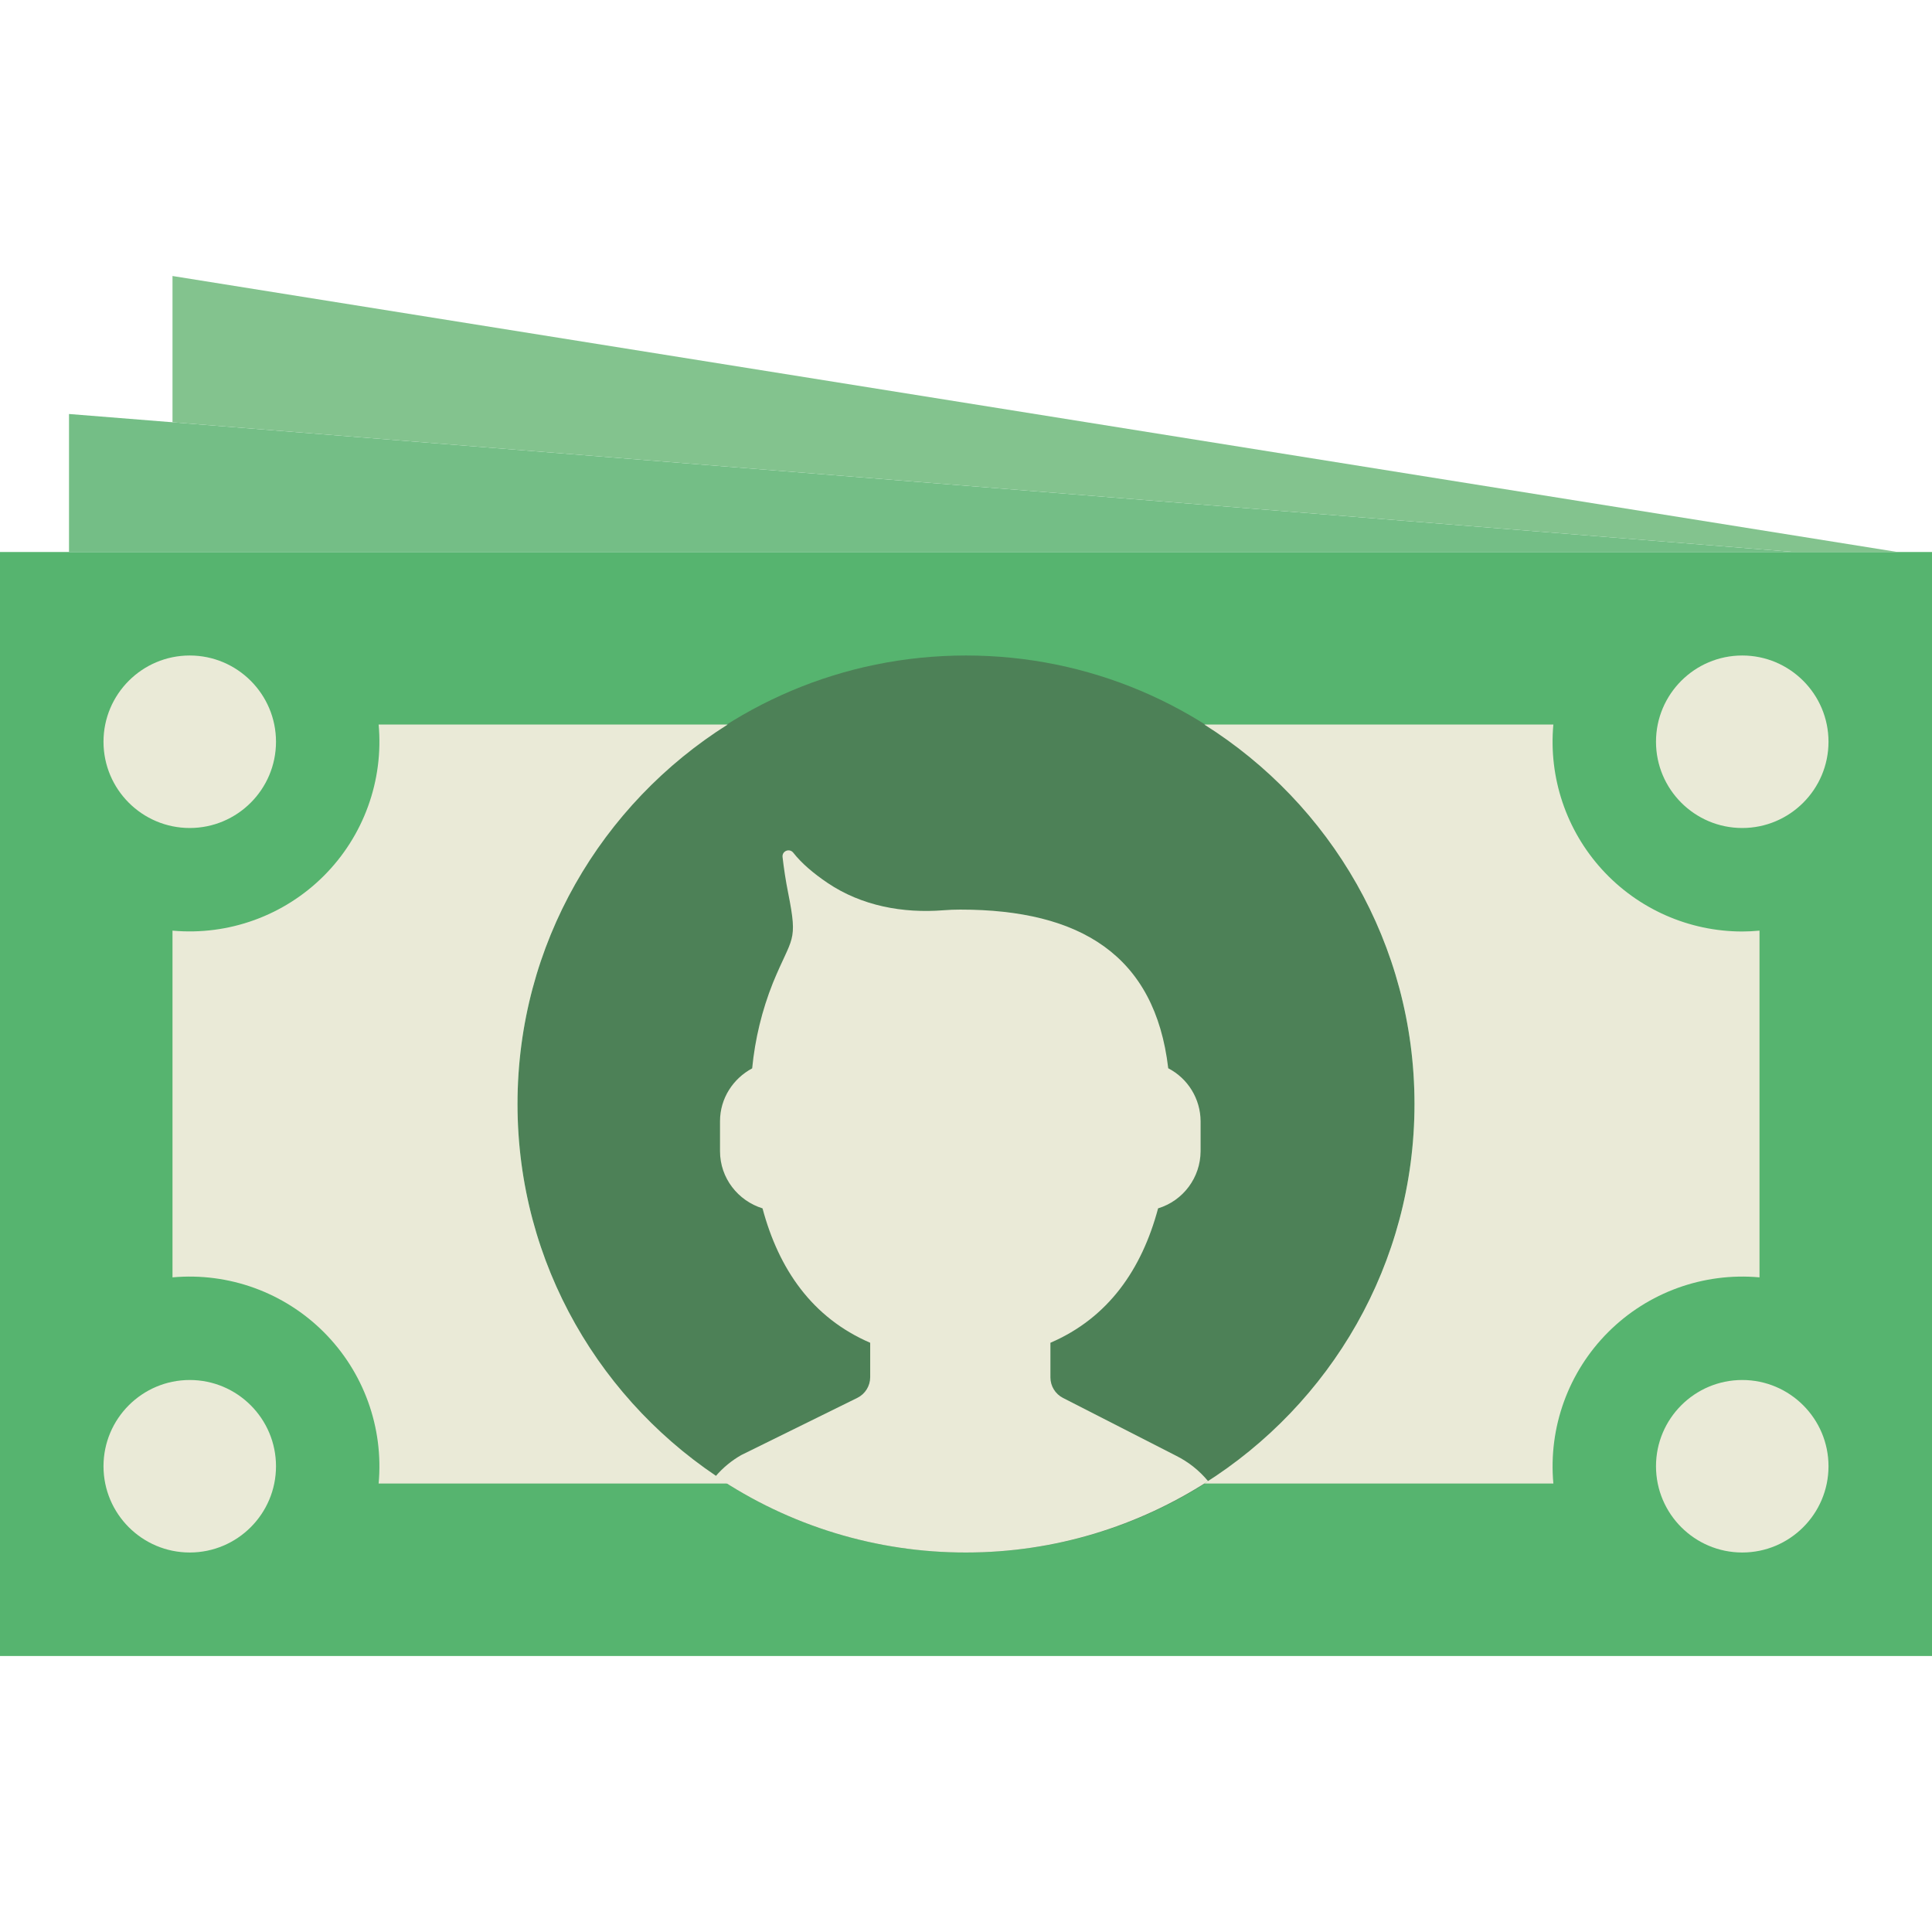
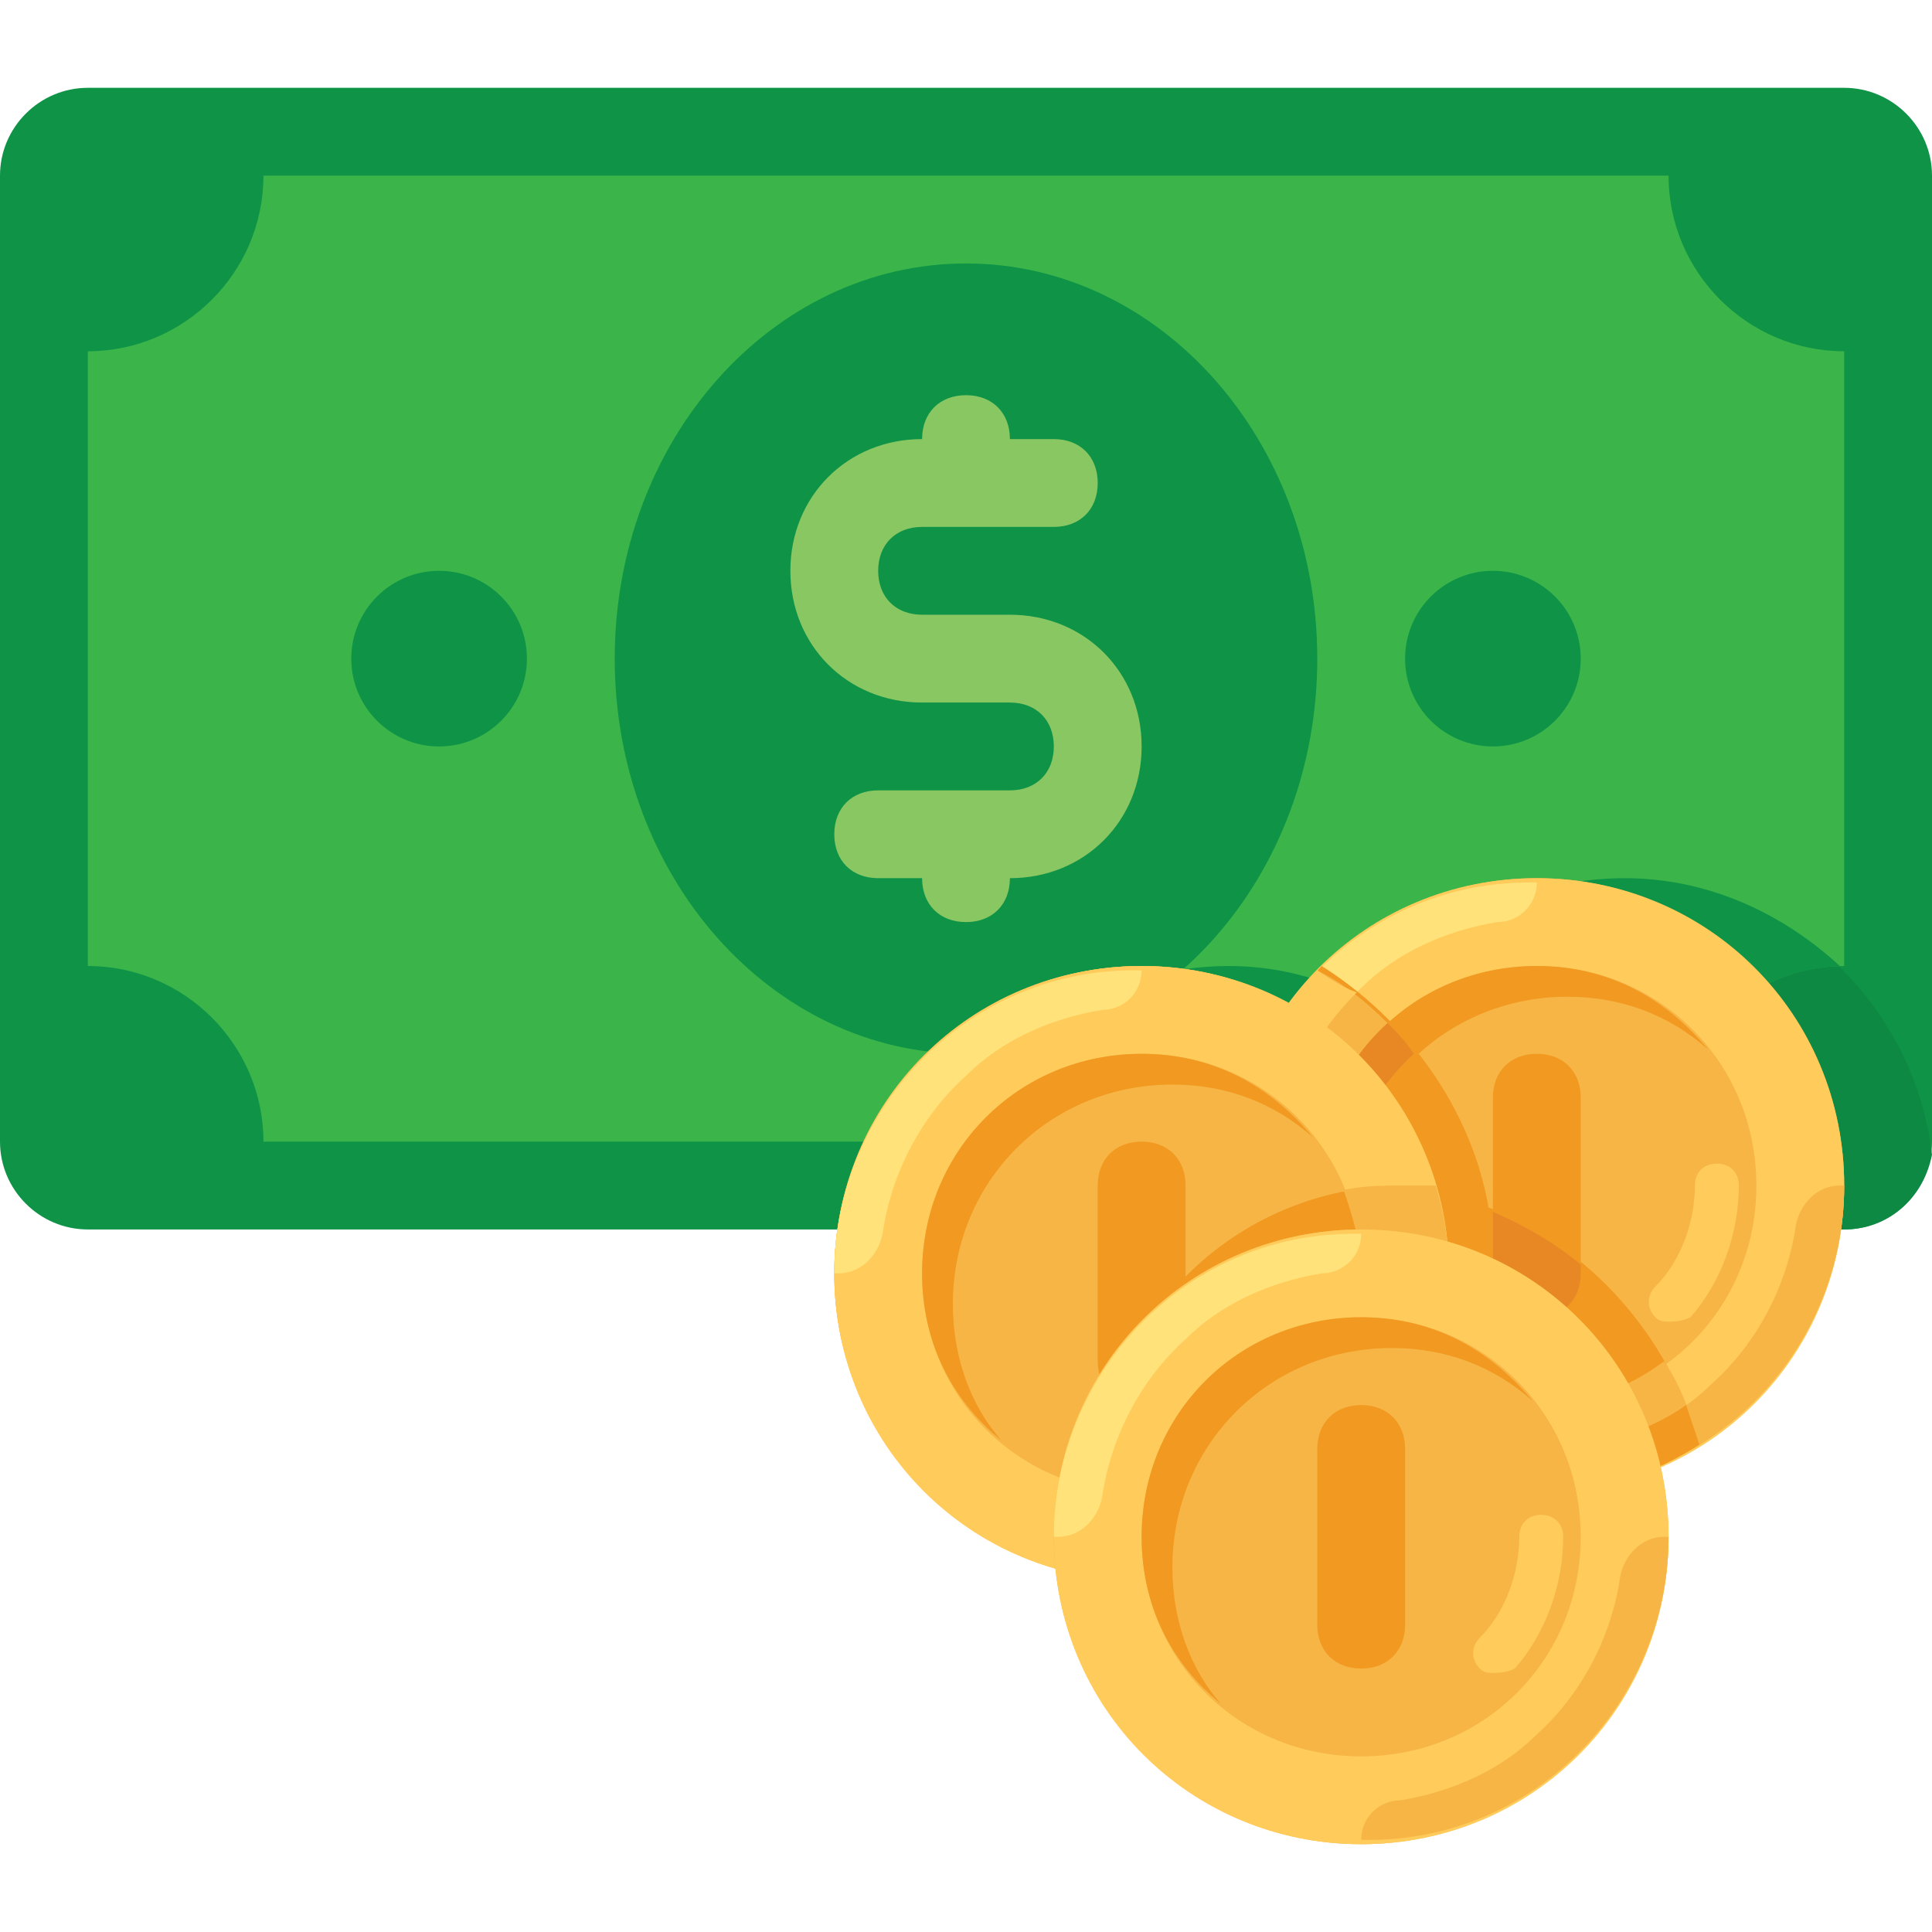
- <svg xmlns="http://www.w3.org/2000/svg" width="80" height="80" viewBox="0 0 56 56">
-   <path fill="#56b46f" d="M0 16h56v32H0z" />
-   <path fill="#74be86" d="M52 16H2v-4z" />
-   <path d="M41 32c0 7.18-5.82 13-13 13s-13-5.82-13-13 5.82-13 13-13 13 5.82 13 13" fill="#4d8157" />
-   <path d="M21.094 43C17.438 40.699 15 36.639 15 32s2.438-8.699 6.094-11H10.975A5.5 5.5 0 0 1 5 26.975v10.05A5.5 5.5 0 0 1 10.975 43h10.119zM50.5 27a5.5 5.5 0 0 1-5.475-6H34.906C38.562 23.301 41 27.361 41 32s-2.438 8.699-6.094 11h10.119A5.5 5.5 0 0 1 51 37.025v-10.05a5.506 5.506 0 0 1-.5.025m-45-3C4.121 24 3 22.879 3 21.5S4.121 19 5.5 19 8 20.121 8 21.5 6.879 24 5.5 24m45 0c-1.379 0-2.5-1.121-2.5-2.5s1.121-2.5 2.5-2.5 2.5 1.121 2.5 2.5-1.121 2.5-2.5 2.5m-45 21C4.121 45 3 43.879 3 42.5S4.121 40 5.5 40 8 41.121 8 42.5 6.879 45 5.5 45m45 0c-1.379 0-2.5-1.121-2.5-2.5s1.121-2.5 2.5-2.5 2.5 1.121 2.5 2.5-1.121 2.5-2.5 2.5" fill="#eaead7" />
-   <path fill="#83c38e" d="M5 8v4.24L52 16h3z" />
-   <path d="M33.568 35.025a1.74 1.74 0 0 0 1.232-1.656v-.87a1.74 1.74 0 0 0-.938-1.535c-.384-3.274-2.548-4.599-6.027-4.599-.164 0-.326.006-.484.019-1.183.094-2.379-.128-3.362-.791-.409-.276-.753-.568-.995-.876-.111-.14-.332-.051-.311.127.035.304.086.66.164 1.048.287 1.445.115 1.234-.444 2.598a9.025 9.025 0 0 0-.601 2.477c-.55.294-.932.867-.932 1.532v.87c0 .78.523 1.436 1.232 1.656.471 1.762 1.438 3.171 3.121 3.896v.997a.67.67 0 0 1-.373.6l-3.361 1.656a2.808 2.808 0 0 0-.745.614A12.944 12.944 0 0 0 28 45c2.587 0 4.992-.765 7.017-2.068a2.849 2.849 0 0 0-.926-.736l-3.279-1.676a.668.668 0 0 1-.365-.595v-1.004c1.683-.725 2.65-2.134 3.121-3.896" fill="#eaead7" />
+ <svg xmlns="http://www.w3.org/2000/svg" width="80" height="80" viewBox="0 0 512 512">
+   <path d="M488.727 325.818H23.273C10.473 325.818 0 315.345 0 302.545v-256c0-12.8 10.473-23.273 23.273-23.273h465.455c12.8 0 23.273 10.473 23.273 23.273v256c-.001 12.8-10.474 23.273-23.274 23.273z" fill="#0e9347" />
+   <path d="M430.545 232.727c-26.764 0-51.2 12.8-65.164 33.745C353.745 260.655 340.945 256 325.818 256c-40.727 0-74.473 30.255-80.291 69.818h243.2c11.636 0 20.945-8.145 23.273-19.782-4.655-40.727-39.564-73.309-81.455-73.309z" fill="#0d8944" />
+   <path d="M442.182 302.545H69.818c0-25.6-20.945-46.545-46.545-46.545V93.091c25.6 0 46.545-20.945 46.545-46.545h372.364c0 25.6 20.945 46.545 46.545 46.545V256c-25.6 0-46.545 20.945-46.545 46.545z" fill="#3bb54a" />
+   <g fill="#0e9347">
+     <path d="M430.545 232.727c-26.764 0-51.2 12.8-65.164 33.745C353.745 260.655 340.945 256 325.818 256c-32.582 0-60.509 18.618-73.309 46.545h189.673c0-25.6 19.782-45.382 45.382-46.545-15.128-13.964-34.909-23.273-57.019-23.273z" />
+     <ellipse cx="256" cy="174.545" rx="93.091" ry="104.727" />
+     <circle cx="116.364" cy="174.545" r="23.273" />
+     <circle cx="395.636" cy="174.545" r="23.273" />
+   </g>
+   <path d="M267.636 162.909h-23.273c-6.982 0-11.636-4.655-11.636-11.636 0-6.982 4.655-11.636 11.636-11.636h34.909c6.982 0 11.636-4.655 11.636-11.636 0-6.982-4.655-11.636-11.636-11.636h-11.636c0-6.982-4.655-11.636-11.636-11.636-6.982 0-11.636 4.655-11.636 11.636-19.782 0-34.909 15.127-34.909 34.909s15.127 34.909 34.909 34.909h23.273c6.982 0 11.636 4.655 11.636 11.636 0 6.982-4.655 11.636-11.636 11.636h-34.909c-6.982 0-11.636 4.655-11.636 11.636 0 6.982 4.655 11.636 11.636 11.636h11.636c0 6.982 4.655 11.636 11.636 11.636 6.982 0 11.636-4.655 11.636-11.636 19.782 0 34.909-15.127 34.909-34.909s-15.127-34.909-34.909-34.909z" fill="#89c763" />
+   <circle cx="302.545" cy="337.455" r="81.455" fill="#ffca5d" />
+   <circle cx="407.273" cy="314.182" r="81.455" fill="#f6b545" />
+   <path d="M407.273 232.727c-45.382 0-81.455 36.073-81.455 81.455s36.073 81.455 81.455 81.455 81.455-36.073 81.455-81.455-36.073-81.455-81.455-81.455zm0 139.637c-32.582 0-58.182-25.6-58.182-58.182S374.691 256 407.273 256s58.182 25.6 58.182 58.182-25.6 58.182-58.182 58.182z" fill="#ffcb5b" />
+   <path d="M407.273 394.473c45.382 1.164 81.455-36.073 81.455-80.291h-1.164c-5.818 0-10.473 4.655-11.636 10.473-2.327 16.291-10.473 31.418-22.109 41.891-9.309 9.309-22.109 15.127-36.073 17.454a10.43 10.43 0 0 0-10.473 10.473z" fill="#f6b545" />
+   <path d="M407.273 233.891c-45.382-1.164-81.455 36.073-81.455 80.291h1.164c5.818 0 10.473-4.655 11.636-10.473 2.327-16.291 10.473-31.418 22.109-41.891 9.309-9.309 22.109-15.127 36.073-17.455a10.428 10.428 0 0 0 10.473-10.472z" fill="#ffe27a" />
+   <path d="M357.236 322.327c0-32.582 25.6-58.182 58.182-58.182 13.964 0 26.764 4.655 37.236 13.964C441.018 264.145 425.891 256 407.273 256c-32.582 0-58.182 25.6-58.182 58.182 0 18.618 8.145 33.745 20.945 44.218-8.145-9.309-12.8-22.109-12.8-36.073z" fill="#f19920" />
+   <path d="M442.182 350.255c-1.164 0-2.327 0-3.491-1.164-2.327-2.327-2.327-5.818 0-8.145 6.982-6.982 10.473-17.455 10.473-26.764 0-3.491 2.327-5.818 5.818-5.818 3.491 0 5.818 2.327 5.818 5.818 0 12.8-4.655 25.6-12.8 34.909-2.327 1.164-4.655 1.164-5.818 1.164z" fill="#ffcb5b" />
+   <g fill="#f19920">
+     <path d="M407.273 349.091c-6.982 0-11.636-4.655-11.636-11.636V290.91c0-6.982 4.655-11.636 11.636-11.636s11.636 4.655 11.636 11.636v46.545c0 6.981-4.654 11.636-11.636 11.636z" />
+     <path d="M450.327 382.836c-8.145-29.091-29.091-52.364-55.855-62.836-4.655-26.764-22.109-50.036-44.218-64-13.964 15.127-23.273 34.909-23.273 57.018 0 45.382 36.073 81.455 81.455 81.455 15.128 1.163 29.091-3.491 41.891-11.637z" />
+   </g>
+   <path d="M370.036 358.4c-8.145-10.473-13.964-23.273-13.964-37.236a56.333 56.333 0 0 1 18.618-41.891c-2.327-3.491-4.655-5.818-6.982-8.145-11.636 10.473-18.618 25.6-18.618 43.055.001 18.617 8.146 33.744 20.946 44.217zm25.6-37.236v16.291c0 6.982 4.655 11.636 11.636 11.636s11.636-4.655 11.636-11.636v-2.327c-6.981-5.819-15.126-10.473-23.272-13.964z" fill="#e78825" />
+   <path d="M450.327 382.836c-2.327-8.145-4.655-15.127-9.309-22.109-9.309 6.982-20.945 11.636-33.745 11.636-32.582 0-58.182-25.6-58.182-58.182 0-17.455 6.982-32.582 18.618-43.055-5.818-5.818-11.636-10.473-18.618-13.964-13.964 15.127-23.273 34.909-23.273 57.018 0 45.382 36.073 81.455 81.455 81.455 16.291.001 30.254-4.653 43.054-12.799z" fill="#f6b545" />
+   <path d="M446.836 372.364c-8.145 5.818-18.618 9.309-29.091 11.636-5.818 1.164-10.473 5.818-10.473 11.636 16.291 0 30.255-4.655 43.055-12.8l-3.491-10.472z" fill="#f19920" />
+   <path d="M349.091 257.164c-13.964 15.127-23.273 34.909-23.273 57.018h1.164c5.818 0 10.473-4.655 11.636-10.473 2.327-16.291 10.473-30.255 20.945-40.727-3.49-1.164-6.981-3.491-10.472-5.818z" fill="#ffcb5b" />
+   <circle cx="302.545" cy="337.455" r="81.455" fill="#f6b545" />
+   <path d="M290.909 395.636c0 8.145 1.164 15.127 3.491 23.273h8.145c45.382 0 81.455-36.073 81.455-81.455 0-8.145-1.164-15.127-3.491-23.273h-8.145c-45.382.001-81.455 36.074-81.455 81.455z" fill="#f19920" />
+   <path d="M302.545 256c-45.382 0-81.455 36.073-81.455 81.455s36.073 81.455 81.455 81.455S384 382.836 384 337.455 347.927 256 302.545 256zm0 139.636c-32.582 0-58.182-25.6-58.182-58.182s25.6-58.182 58.182-58.182 58.182 25.6 58.182 58.182-25.6 58.182-58.182 58.182z" fill="#ffcb5b" />
+   <path d="M302.545 417.745c45.382 1.164 81.455-36.072 81.455-80.29h-1.164c-5.818 0-10.473 4.655-11.636 10.473-2.327 16.291-10.473 31.418-22.109 41.891-9.309 9.309-22.109 15.127-36.073 17.455a10.428 10.428 0 0 0-10.473 10.471z" fill="#f6b545" />
+   <path d="M302.545 257.164c-45.382-1.164-81.455 36.073-81.455 80.291h1.164c5.818 0 10.473-4.655 11.636-10.473 2.327-16.291 10.473-31.418 22.109-41.891 9.309-9.309 22.109-15.127 36.073-17.455a10.428 10.428 0 0 0 10.473-10.472z" fill="#ffe27a" />
+   <path d="M252.509 345.6c0-32.582 25.6-58.182 58.182-58.182 13.964 0 26.764 4.655 37.236 13.964-11.636-13.964-26.764-22.109-45.382-22.109-32.582 0-58.182 25.6-58.182 58.182 0 18.618 8.145 33.745 20.945 44.218-8.144-9.309-12.799-22.109-12.799-36.073z" fill="#f19920" />
+   <path d="M337.455 373.527c-1.164 0-2.327 0-3.491-1.164-2.327-2.327-2.327-5.818 0-8.145 6.982-6.982 10.473-17.455 10.473-26.764 0-3.491 2.327-5.818 5.818-5.818 3.491 0 5.818 2.327 5.818 5.818 0 12.8-4.655 25.6-12.8 34.909-2.328 1.164-4.655 1.164-5.818 1.164z" fill="#ffcb5b" />
+   <path d="M302.545 372.364c-6.982 0-11.636-4.655-11.636-11.636v-46.545c0-6.982 4.655-11.636 11.636-11.636 6.982 0 11.636 4.655 11.636 11.636v46.545c.001 6.981-4.654 11.636-11.636 11.636z" fill="#f19920" />
+   <g fill="#f6b545">
+     <path d="M356.073 315.345c2.327 6.982 4.655 13.964 4.655 22.109 0 32.582-25.6 58.182-58.182 58.182-3.491 0-8.145 0-11.636-1.164v1.164c0 8.145 1.164 15.127 3.491 23.273h8.145c45.382 0 81.455-36.073 81.455-81.455 0-8.145-1.164-15.127-3.491-23.273h-8.145c-5.82.001-10.474.001-16.292 1.164z" />
+     <circle cx="360.727" cy="407.273" r="81.455" />
+   </g>
+   <path d="M360.727 325.818c-45.382 0-81.455 36.073-81.455 81.455s36.073 81.455 81.455 81.455 81.455-36.073 81.455-81.455-36.073-81.455-81.455-81.455zm0 139.637c-32.582 0-58.182-25.6-58.182-58.182s25.6-58.182 58.182-58.182 58.182 25.6 58.182 58.182-25.6 58.182-58.182 58.182z" fill="#ffcb5b" />
+   <path d="M360.727 487.564c45.382 1.164 81.455-36.073 81.455-80.291h-1.164c-5.818 0-10.473 4.655-11.636 10.473-2.327 16.291-10.473 31.418-22.109 41.891-9.309 9.309-22.109 15.127-36.073 17.455a10.428 10.428 0 0 0-10.473 10.472z" fill="#f6b545" />
+   <path d="M360.727 326.982c-45.382-1.164-81.455 36.073-81.455 80.291h1.164c5.818 0 10.473-4.655 11.636-10.473 2.327-16.291 10.473-31.418 22.109-41.891 9.309-9.309 22.109-15.127 36.073-17.455a10.428 10.428 0 0 0 10.473-10.472z" fill="#ffe27a" />
+   <path d="M310.691 415.418c0-32.582 25.6-58.182 58.182-58.182 13.964 0 26.764 4.655 37.236 13.964-11.636-13.964-26.764-22.109-45.382-22.109-32.582 0-58.182 25.6-58.182 58.182 0 18.618 8.145 33.745 20.945 44.218-8.145-9.309-12.799-22.109-12.799-36.073z" fill="#f19920" />
+   <path d="M395.636 443.345c-1.164 0-2.327 0-3.491-1.164-2.327-2.327-2.327-5.818 0-8.145 6.982-6.982 10.473-17.455 10.473-26.764 0-3.491 2.327-5.818 5.818-5.818s5.818 2.327 5.818 5.818c0 12.8-4.655 25.6-12.8 34.909-2.327 1.164-4.654 1.164-5.818 1.164z" fill="#ffcb5b" />
+   <path d="M360.727 442.182c-6.982 0-11.636-4.655-11.636-11.636V384c0-6.982 4.655-11.636 11.636-11.636 6.982 0 11.636 4.655 11.636 11.636v46.545c.001 6.982-4.654 11.637-11.636 11.637z" fill="#f19920" />
</svg>
